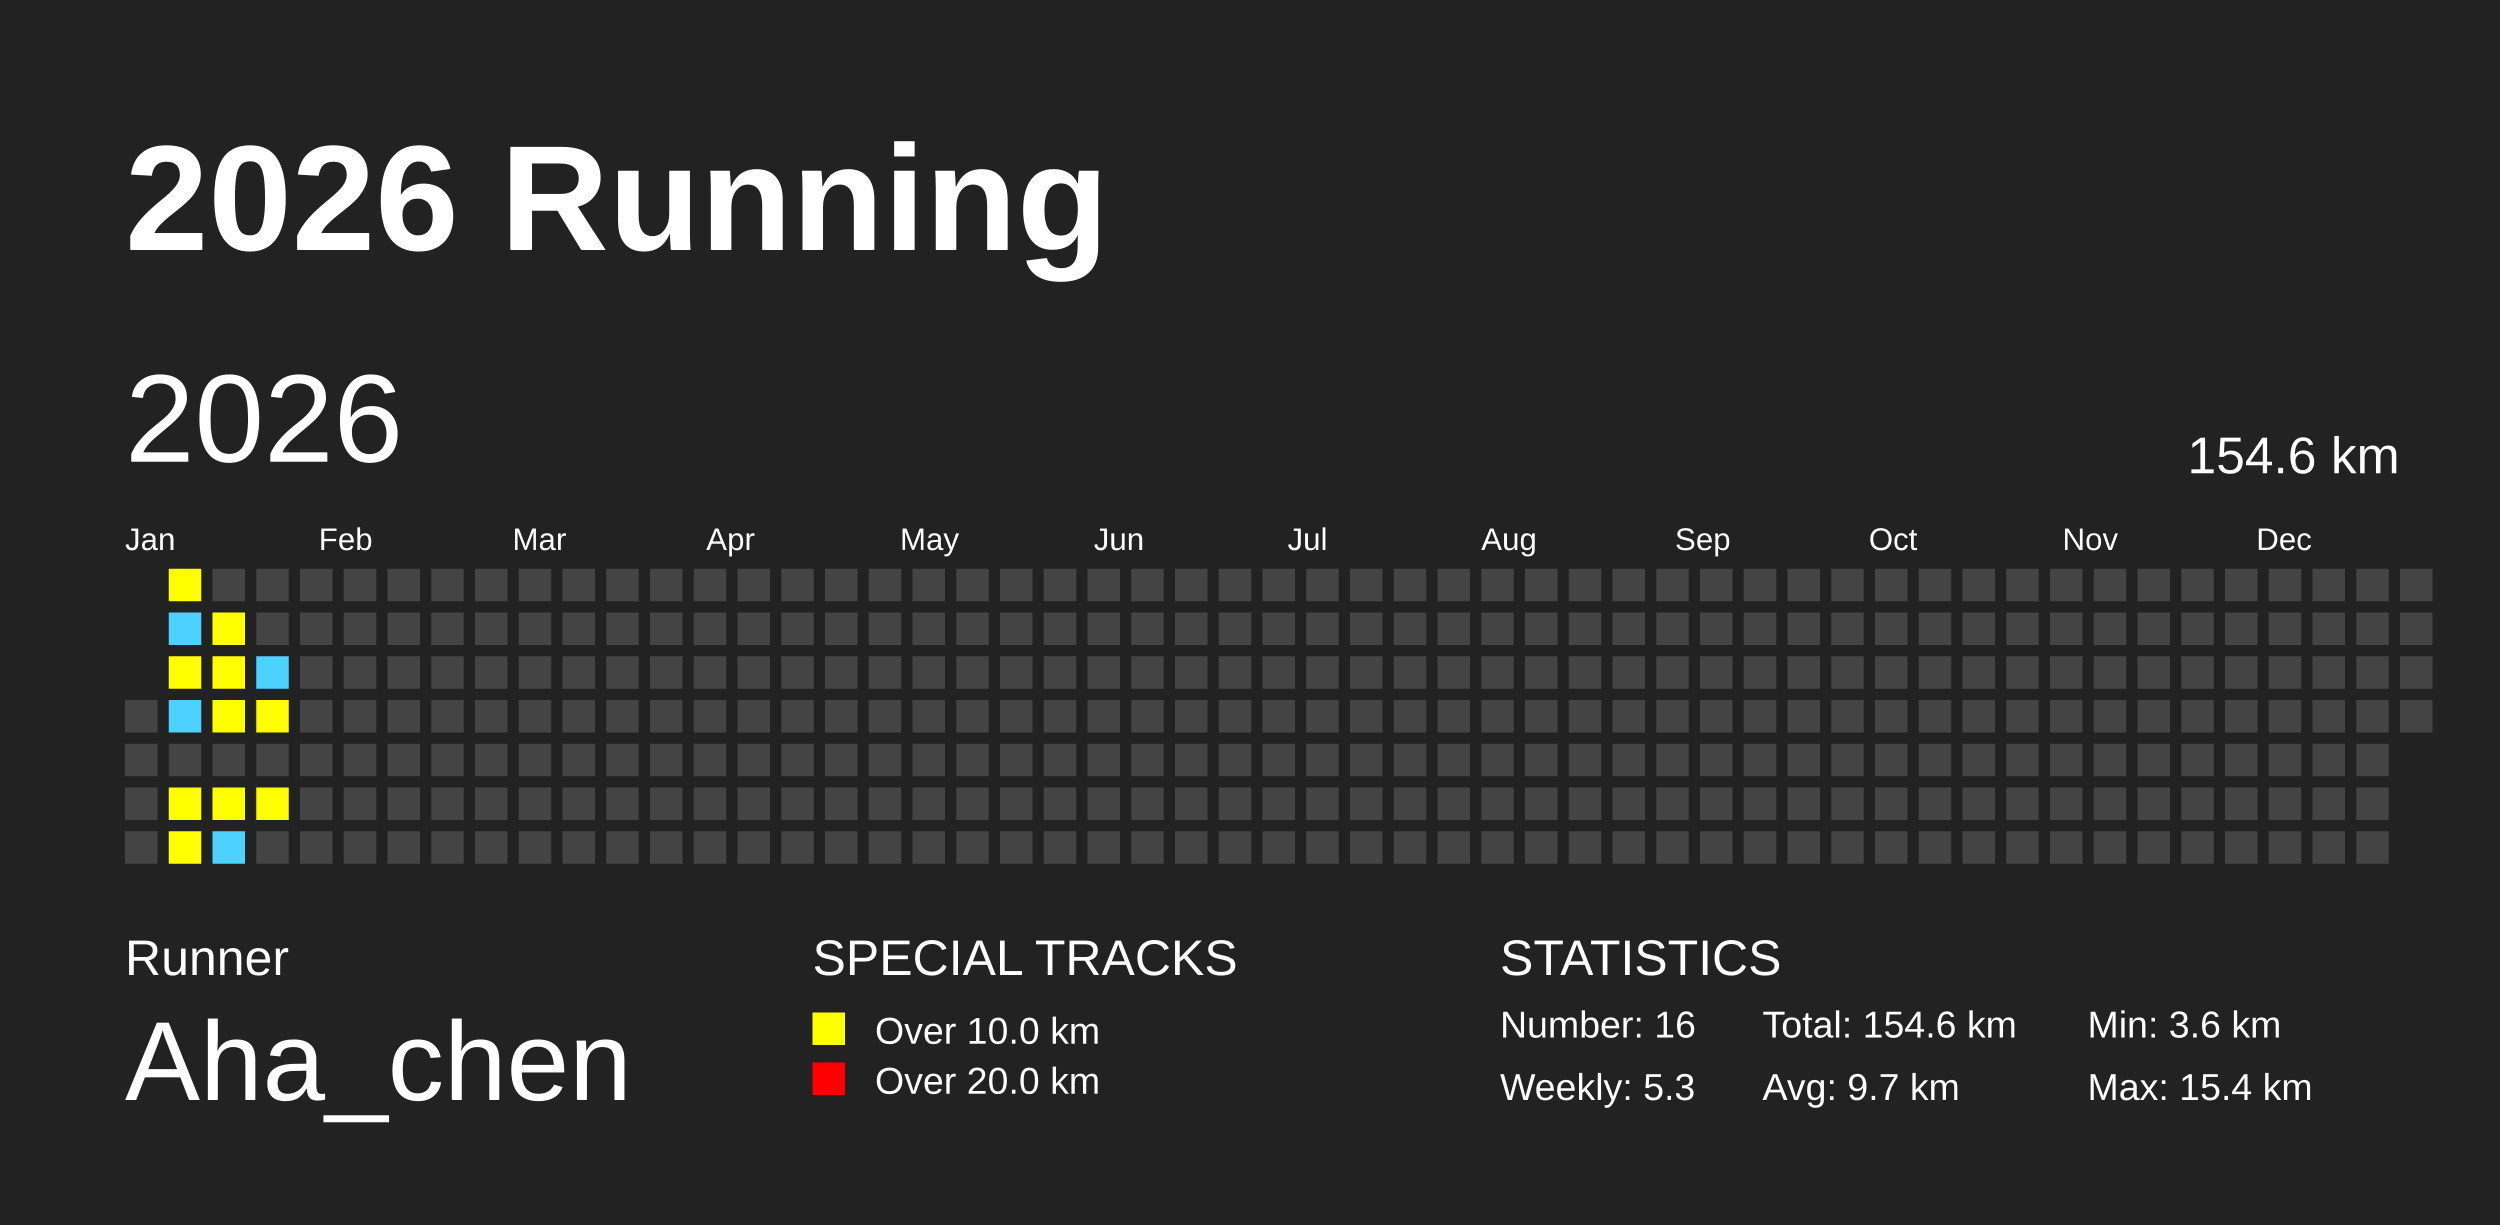
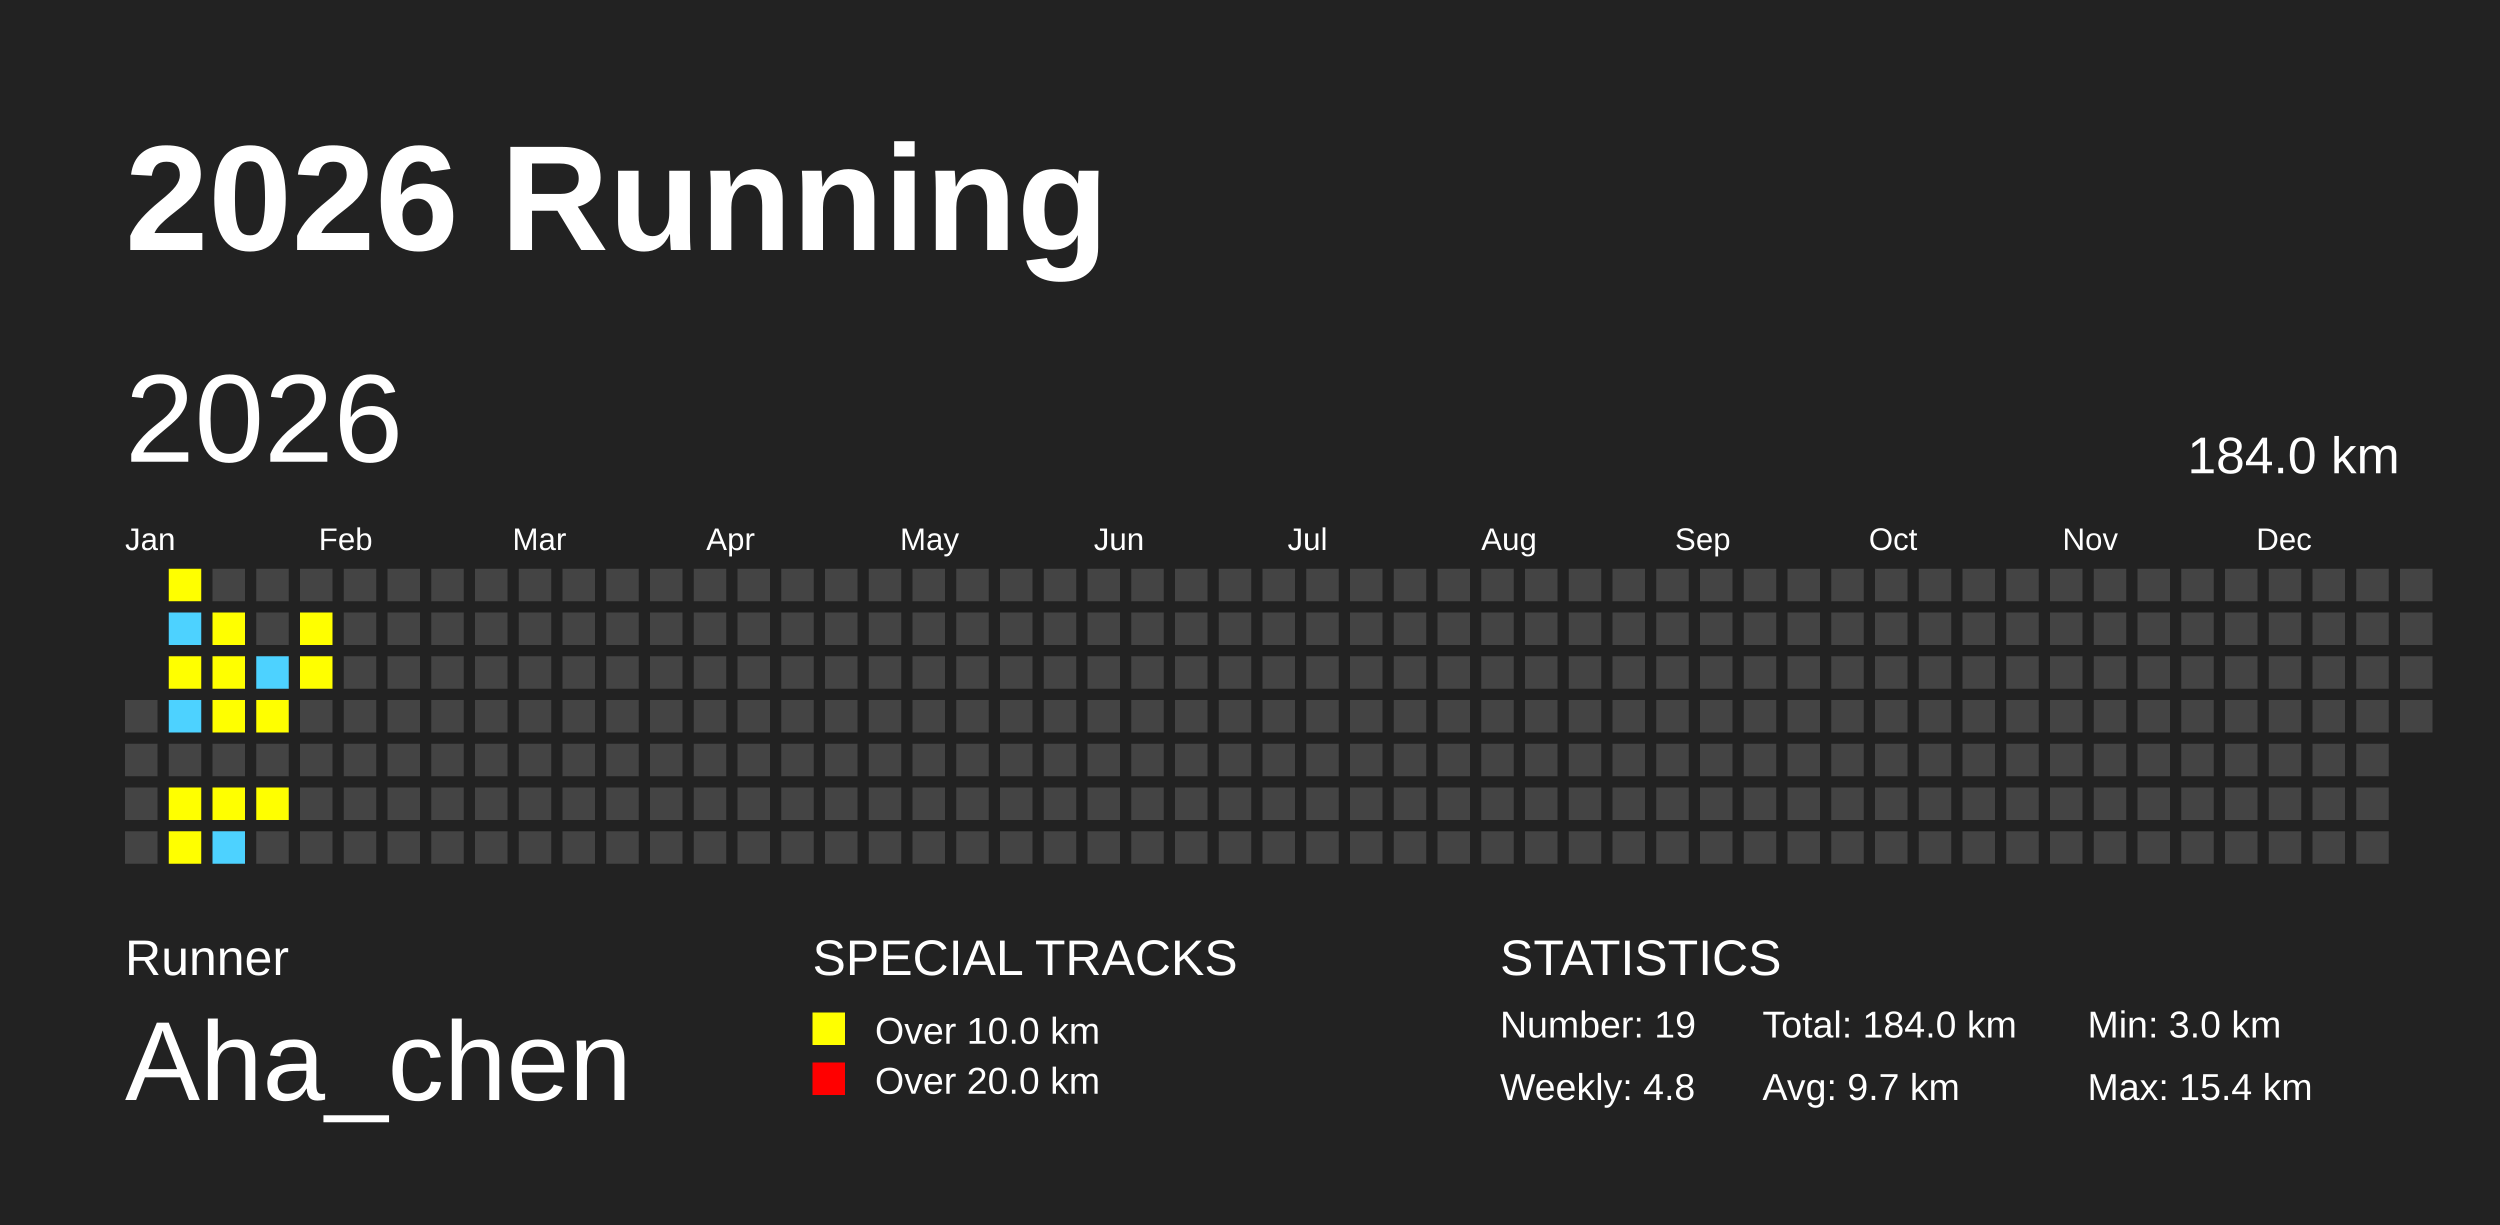
<svg xmlns="http://www.w3.org/2000/svg" baseProfile="full" height="98mm" version="1.1" viewBox="0,0,200,98" width="200mm">
  <defs />
  <rect fill="#222222" height="98" width="200" x="0" y="0" />
  <text fill="#FFFFFF" style="font-size:12px; font-family:Arial; font-weight:bold;" x="10" y="20">2026 Running</text>
  <text fill="#FFFFFF" style="font-size:4px; font-family:Arial" x="10" y="78">Runner</text>
  <text fill="#FFFFFF" style="font-size:9px; font-family:Arial" x="10" y="88">Aha_chen</text>
  <text fill="#FFFFFF" style="font-size:4px; font-family:Arial" x="65" y="78">SPECIAL TRACKS</text>
  <rect fill="yellow" height="2.6" width="2.6" x="65" y="81" />
  <text fill="#FFFFFF" style="font-size:3px; font-family:Arial" x="70" y="83.5">Over 10.0 km</text>
  <rect fill="red" height="2.6" width="2.6" x="65" y="85" />
  <text fill="#FFFFFF" style="font-size:3px; font-family:Arial" x="70" y="87.5">Over 20.0 km</text>
  <text fill="#FFFFFF" style="font-size:4px; font-family:Arial" x="120" y="78">STATISTICS</text>
-   <text fill="#FFFFFF" style="font-size:3px; font-family:Arial" x="120" y="83">Number: 16</text>
-   <text fill="#FFFFFF" style="font-size:3px; font-family:Arial" x="120" y="88">Weekly: 5.3</text>
-   <text fill="#FFFFFF" style="font-size:3px; font-family:Arial" x="141" y="83">Total: 154.6 km</text>
+   <text fill="#FFFFFF" style="font-size:3px; font-family:Arial" x="120" y="83">Number: 19</text>
+   <text fill="#FFFFFF" style="font-size:3px; font-family:Arial" x="120" y="88">Weekly: 4.8</text>
+   <text fill="#FFFFFF" style="font-size:3px; font-family:Arial" x="141" y="83">Total: 184.0 km</text>
  <text fill="#FFFFFF" style="font-size:3px; font-family:Arial" x="141" y="88">Avg: 9.7 km</text>
-   <text fill="#FFFFFF" style="font-size:3px; font-family:Arial" x="167" y="83">Min: 3.6 km</text>
+   <text fill="#FFFFFF" style="font-size:3px; font-family:Arial" x="167" y="83">Min: 3.0 km</text>
  <text fill="#FFFFFF" style="font-size:3px; font-family:Arial" x="167" y="88">Max: 15.4 km</text>
  <text dominant-baseline="hanging" fill="#FFFFFF" style="font-size:10.0px; font-family:Arial;" x="10" y="30">2026</text>
-   <text dominant-baseline="hanging" fill="#FFFFFF" style="font-size:4.125px; font-family:Arial;" x="175" y="35">154.6 km</text>
+   <text dominant-baseline="hanging" fill="#FFFFFF" style="font-size:4.125px; font-family:Arial;" x="175" y="35">184.0 km</text>
  <text fill="#FFFFFF" style="font-size:2.5px; font-family:Arial" x="10.0" y="44">Jan</text>
  <text fill="#FFFFFF" style="font-size:2.5px; font-family:Arial" x="25.5" y="44">Feb</text>
  <text fill="#FFFFFF" style="font-size:2.5px; font-family:Arial" x="41.0" y="44">Mar</text>
  <text fill="#FFFFFF" style="font-size:2.5px; font-family:Arial" x="56.5" y="44">Apr</text>
  <text fill="#FFFFFF" style="font-size:2.5px; font-family:Arial" x="72.0" y="44">May</text>
  <text fill="#FFFFFF" style="font-size:2.5px; font-family:Arial" x="87.5" y="44">Jun</text>
  <text fill="#FFFFFF" style="font-size:2.5px; font-family:Arial" x="103.0" y="44">Jul</text>
  <text fill="#FFFFFF" style="font-size:2.5px; font-family:Arial" x="118.5" y="44">Aug</text>
  <text fill="#FFFFFF" style="font-size:2.5px; font-family:Arial" x="134.0" y="44">Sep</text>
  <text fill="#FFFFFF" style="font-size:2.5px; font-family:Arial" x="149.5" y="44">Oct</text>
  <text fill="#FFFFFF" style="font-size:2.5px; font-family:Arial" x="165.0" y="44">Nov</text>
  <text fill="#FFFFFF" style="font-size:2.5px; font-family:Arial" x="180.5" y="44">Dec</text>
  <rect fill="#444444" height="2.6" width="2.6" x="10.0" y="56.0" />
  <rect fill="#444444" height="2.6" width="2.6" x="10.0" y="59.5" />
  <rect fill="#444444" height="2.6" width="2.6" x="10.0" y="63.0" />
  <rect fill="#444444" height="2.6" width="2.6" x="10.0" y="66.5" />
  <rect fill="yellow" height="2.6" width="2.6" x="13.5" y="45.5" />
  <rect fill="#4DD2FF" height="2.6" width="2.6" x="13.5" y="49.0" />
  <rect fill="yellow" height="2.6" width="2.6" x="13.5" y="52.5" />
  <rect fill="#4DD2FF" height="2.6" width="2.6" x="13.5" y="56.0" />
  <rect fill="#444444" height="2.6" width="2.6" x="13.5" y="59.5" />
  <rect fill="yellow" height="2.6" width="2.6" x="13.5" y="63.0" />
  <rect fill="yellow" height="2.6" width="2.6" x="13.5" y="66.5" />
  <rect fill="#444444" height="2.6" width="2.6" x="17.0" y="45.5" />
  <rect fill="yellow" height="2.6" width="2.6" x="17.0" y="49.0" />
  <rect fill="yellow" height="2.6" width="2.6" x="17.0" y="52.5" />
  <rect fill="yellow" height="2.6" width="2.6" x="17.0" y="56.0" />
  <rect fill="#444444" height="2.6" width="2.6" x="17.0" y="59.5" />
  <rect fill="yellow" height="2.6" width="2.6" x="17.0" y="63.0" />
  <rect fill="#4DD2FF" height="2.6" width="2.6" x="17.0" y="66.5" />
  <rect fill="#444444" height="2.6" width="2.6" x="20.5" y="45.5" />
  <rect fill="#444444" height="2.6" width="2.6" x="20.5" y="49.0" />
  <rect fill="#4DD2FF" height="2.6" width="2.6" x="20.5" y="52.5" />
  <rect fill="yellow" height="2.6" width="2.6" x="20.5" y="56.0" />
  <rect fill="#444444" height="2.6" width="2.6" x="20.5" y="59.5" />
  <rect fill="yellow" height="2.6" width="2.6" x="20.5" y="63.0" />
  <rect fill="#444444" height="2.6" width="2.6" x="20.5" y="66.5" />
  <rect fill="#444444" height="2.6" width="2.6" x="24.0" y="45.5" />
-   <rect fill="#444444" height="2.6" width="2.6" x="24.0" y="49.0" />
-   <rect fill="#444444" height="2.6" width="2.6" x="24.0" y="52.5" />
+   <rect fill="yellow" height="2.6" width="2.6" x="24.0" y="49.0" />
+   <rect fill="yellow" height="2.6" width="2.6" x="24.0" y="52.5" />
  <rect fill="#444444" height="2.6" width="2.6" x="24.0" y="56.0" />
  <rect fill="#444444" height="2.6" width="2.6" x="24.0" y="59.5" />
  <rect fill="#444444" height="2.6" width="2.6" x="24.0" y="63.0" />
  <rect fill="#444444" height="2.6" width="2.6" x="24.0" y="66.5" />
  <rect fill="#444444" height="2.6" width="2.6" x="27.5" y="45.5" />
  <rect fill="#444444" height="2.6" width="2.6" x="27.5" y="49.0" />
  <rect fill="#444444" height="2.6" width="2.6" x="27.5" y="52.5" />
  <rect fill="#444444" height="2.6" width="2.6" x="27.5" y="56.0" />
  <rect fill="#444444" height="2.6" width="2.6" x="27.5" y="59.5" />
  <rect fill="#444444" height="2.6" width="2.6" x="27.5" y="63.0" />
  <rect fill="#444444" height="2.6" width="2.6" x="27.5" y="66.5" />
  <rect fill="#444444" height="2.6" width="2.6" x="31.0" y="45.5" />
  <rect fill="#444444" height="2.6" width="2.6" x="31.0" y="49.0" />
  <rect fill="#444444" height="2.6" width="2.6" x="31.0" y="52.5" />
  <rect fill="#444444" height="2.6" width="2.6" x="31.0" y="56.0" />
  <rect fill="#444444" height="2.6" width="2.6" x="31.0" y="59.5" />
  <rect fill="#444444" height="2.6" width="2.6" x="31.0" y="63.0" />
  <rect fill="#444444" height="2.6" width="2.6" x="31.0" y="66.5" />
  <rect fill="#444444" height="2.6" width="2.6" x="34.5" y="45.5" />
  <rect fill="#444444" height="2.6" width="2.6" x="34.5" y="49.0" />
  <rect fill="#444444" height="2.6" width="2.6" x="34.5" y="52.5" />
  <rect fill="#444444" height="2.6" width="2.6" x="34.5" y="56.0" />
  <rect fill="#444444" height="2.6" width="2.6" x="34.5" y="59.5" />
  <rect fill="#444444" height="2.6" width="2.6" x="34.5" y="63.0" />
  <rect fill="#444444" height="2.6" width="2.6" x="34.5" y="66.5" />
  <rect fill="#444444" height="2.6" width="2.6" x="38.0" y="45.5" />
  <rect fill="#444444" height="2.6" width="2.6" x="38.0" y="49.0" />
  <rect fill="#444444" height="2.6" width="2.6" x="38.0" y="52.5" />
  <rect fill="#444444" height="2.6" width="2.6" x="38.0" y="56.0" />
  <rect fill="#444444" height="2.6" width="2.6" x="38.0" y="59.5" />
  <rect fill="#444444" height="2.6" width="2.6" x="38.0" y="63.0" />
  <rect fill="#444444" height="2.6" width="2.6" x="38.0" y="66.5" />
  <rect fill="#444444" height="2.6" width="2.6" x="41.5" y="45.5" />
  <rect fill="#444444" height="2.6" width="2.6" x="41.5" y="49.0" />
  <rect fill="#444444" height="2.6" width="2.6" x="41.5" y="52.5" />
  <rect fill="#444444" height="2.6" width="2.6" x="41.5" y="56.0" />
  <rect fill="#444444" height="2.6" width="2.6" x="41.5" y="59.5" />
  <rect fill="#444444" height="2.6" width="2.6" x="41.5" y="63.0" />
  <rect fill="#444444" height="2.6" width="2.6" x="41.5" y="66.5" />
  <rect fill="#444444" height="2.6" width="2.6" x="45.0" y="45.5" />
  <rect fill="#444444" height="2.6" width="2.6" x="45.0" y="49.0" />
  <rect fill="#444444" height="2.6" width="2.6" x="45.0" y="52.5" />
  <rect fill="#444444" height="2.6" width="2.6" x="45.0" y="56.0" />
  <rect fill="#444444" height="2.6" width="2.6" x="45.0" y="59.5" />
  <rect fill="#444444" height="2.6" width="2.6" x="45.0" y="63.0" />
  <rect fill="#444444" height="2.6" width="2.6" x="45.0" y="66.5" />
  <rect fill="#444444" height="2.6" width="2.6" x="48.5" y="45.5" />
  <rect fill="#444444" height="2.6" width="2.6" x="48.5" y="49.0" />
  <rect fill="#444444" height="2.6" width="2.6" x="48.5" y="52.5" />
  <rect fill="#444444" height="2.6" width="2.6" x="48.5" y="56.0" />
  <rect fill="#444444" height="2.6" width="2.6" x="48.5" y="59.5" />
  <rect fill="#444444" height="2.6" width="2.6" x="48.5" y="63.0" />
  <rect fill="#444444" height="2.6" width="2.6" x="48.5" y="66.5" />
  <rect fill="#444444" height="2.6" width="2.6" x="52.0" y="45.5" />
  <rect fill="#444444" height="2.6" width="2.6" x="52.0" y="49.0" />
  <rect fill="#444444" height="2.6" width="2.6" x="52.0" y="52.5" />
  <rect fill="#444444" height="2.6" width="2.6" x="52.0" y="56.0" />
  <rect fill="#444444" height="2.6" width="2.6" x="52.0" y="59.5" />
  <rect fill="#444444" height="2.6" width="2.6" x="52.0" y="63.0" />
  <rect fill="#444444" height="2.6" width="2.6" x="52.0" y="66.5" />
  <rect fill="#444444" height="2.6" width="2.6" x="55.5" y="45.5" />
  <rect fill="#444444" height="2.6" width="2.6" x="55.5" y="49.0" />
  <rect fill="#444444" height="2.6" width="2.6" x="55.5" y="52.5" />
  <rect fill="#444444" height="2.6" width="2.6" x="55.5" y="56.0" />
  <rect fill="#444444" height="2.6" width="2.6" x="55.5" y="59.5" />
  <rect fill="#444444" height="2.6" width="2.6" x="55.5" y="63.0" />
  <rect fill="#444444" height="2.6" width="2.6" x="55.5" y="66.5" />
  <rect fill="#444444" height="2.6" width="2.6" x="59.0" y="45.5" />
  <rect fill="#444444" height="2.6" width="2.6" x="59.0" y="49.0" />
  <rect fill="#444444" height="2.6" width="2.6" x="59.0" y="52.5" />
  <rect fill="#444444" height="2.6" width="2.6" x="59.0" y="56.0" />
  <rect fill="#444444" height="2.6" width="2.6" x="59.0" y="59.5" />
  <rect fill="#444444" height="2.6" width="2.6" x="59.0" y="63.0" />
  <rect fill="#444444" height="2.6" width="2.6" x="59.0" y="66.5" />
  <rect fill="#444444" height="2.6" width="2.6" x="62.5" y="45.5" />
  <rect fill="#444444" height="2.6" width="2.6" x="62.5" y="49.0" />
  <rect fill="#444444" height="2.6" width="2.6" x="62.5" y="52.5" />
  <rect fill="#444444" height="2.6" width="2.6" x="62.5" y="56.0" />
  <rect fill="#444444" height="2.6" width="2.6" x="62.5" y="59.5" />
  <rect fill="#444444" height="2.6" width="2.6" x="62.5" y="63.0" />
  <rect fill="#444444" height="2.6" width="2.6" x="62.5" y="66.5" />
  <rect fill="#444444" height="2.6" width="2.6" x="66.0" y="45.5" />
  <rect fill="#444444" height="2.6" width="2.6" x="66.0" y="49.0" />
  <rect fill="#444444" height="2.6" width="2.6" x="66.0" y="52.5" />
  <rect fill="#444444" height="2.6" width="2.6" x="66.0" y="56.0" />
  <rect fill="#444444" height="2.6" width="2.6" x="66.0" y="59.5" />
  <rect fill="#444444" height="2.6" width="2.6" x="66.0" y="63.0" />
  <rect fill="#444444" height="2.6" width="2.6" x="66.0" y="66.5" />
  <rect fill="#444444" height="2.6" width="2.6" x="69.5" y="45.5" />
  <rect fill="#444444" height="2.6" width="2.6" x="69.5" y="49.0" />
  <rect fill="#444444" height="2.6" width="2.6" x="69.5" y="52.5" />
  <rect fill="#444444" height="2.6" width="2.6" x="69.5" y="56.0" />
  <rect fill="#444444" height="2.6" width="2.6" x="69.5" y="59.5" />
  <rect fill="#444444" height="2.6" width="2.6" x="69.5" y="63.0" />
  <rect fill="#444444" height="2.6" width="2.6" x="69.5" y="66.5" />
  <rect fill="#444444" height="2.6" width="2.6" x="73.0" y="45.5" />
  <rect fill="#444444" height="2.6" width="2.6" x="73.0" y="49.0" />
  <rect fill="#444444" height="2.6" width="2.6" x="73.0" y="52.5" />
  <rect fill="#444444" height="2.6" width="2.6" x="73.0" y="56.0" />
  <rect fill="#444444" height="2.6" width="2.6" x="73.0" y="59.5" />
  <rect fill="#444444" height="2.6" width="2.6" x="73.0" y="63.0" />
  <rect fill="#444444" height="2.6" width="2.6" x="73.0" y="66.5" />
  <rect fill="#444444" height="2.6" width="2.6" x="76.5" y="45.5" />
  <rect fill="#444444" height="2.6" width="2.6" x="76.5" y="49.0" />
  <rect fill="#444444" height="2.6" width="2.6" x="76.5" y="52.5" />
  <rect fill="#444444" height="2.6" width="2.6" x="76.5" y="56.0" />
  <rect fill="#444444" height="2.6" width="2.6" x="76.5" y="59.5" />
  <rect fill="#444444" height="2.6" width="2.6" x="76.5" y="63.0" />
  <rect fill="#444444" height="2.6" width="2.6" x="76.5" y="66.5" />
  <rect fill="#444444" height="2.6" width="2.6" x="80.0" y="45.5" />
  <rect fill="#444444" height="2.6" width="2.6" x="80.0" y="49.0" />
  <rect fill="#444444" height="2.6" width="2.6" x="80.0" y="52.5" />
  <rect fill="#444444" height="2.6" width="2.6" x="80.0" y="56.0" />
  <rect fill="#444444" height="2.6" width="2.6" x="80.0" y="59.5" />
  <rect fill="#444444" height="2.6" width="2.6" x="80.0" y="63.0" />
  <rect fill="#444444" height="2.6" width="2.6" x="80.0" y="66.5" />
  <rect fill="#444444" height="2.6" width="2.6" x="83.5" y="45.5" />
  <rect fill="#444444" height="2.6" width="2.6" x="83.5" y="49.0" />
  <rect fill="#444444" height="2.6" width="2.6" x="83.5" y="52.5" />
  <rect fill="#444444" height="2.6" width="2.6" x="83.5" y="56.0" />
  <rect fill="#444444" height="2.6" width="2.6" x="83.5" y="59.5" />
  <rect fill="#444444" height="2.6" width="2.6" x="83.5" y="63.0" />
  <rect fill="#444444" height="2.6" width="2.6" x="83.5" y="66.5" />
  <rect fill="#444444" height="2.6" width="2.6" x="87.0" y="45.5" />
  <rect fill="#444444" height="2.6" width="2.6" x="87.0" y="49.0" />
  <rect fill="#444444" height="2.6" width="2.6" x="87.0" y="52.5" />
  <rect fill="#444444" height="2.6" width="2.6" x="87.0" y="56.0" />
  <rect fill="#444444" height="2.6" width="2.6" x="87.0" y="59.5" />
  <rect fill="#444444" height="2.6" width="2.6" x="87.0" y="63.0" />
  <rect fill="#444444" height="2.6" width="2.6" x="87.0" y="66.5" />
  <rect fill="#444444" height="2.6" width="2.6" x="90.5" y="45.5" />
  <rect fill="#444444" height="2.6" width="2.6" x="90.5" y="49.0" />
  <rect fill="#444444" height="2.6" width="2.6" x="90.5" y="52.5" />
  <rect fill="#444444" height="2.6" width="2.6" x="90.5" y="56.0" />
  <rect fill="#444444" height="2.6" width="2.6" x="90.5" y="59.5" />
  <rect fill="#444444" height="2.6" width="2.6" x="90.5" y="63.0" />
  <rect fill="#444444" height="2.6" width="2.6" x="90.5" y="66.5" />
  <rect fill="#444444" height="2.6" width="2.6" x="94.0" y="45.5" />
  <rect fill="#444444" height="2.6" width="2.6" x="94.0" y="49.0" />
  <rect fill="#444444" height="2.6" width="2.6" x="94.0" y="52.5" />
  <rect fill="#444444" height="2.6" width="2.6" x="94.0" y="56.0" />
  <rect fill="#444444" height="2.6" width="2.6" x="94.0" y="59.5" />
  <rect fill="#444444" height="2.6" width="2.6" x="94.0" y="63.0" />
  <rect fill="#444444" height="2.6" width="2.6" x="94.0" y="66.5" />
  <rect fill="#444444" height="2.6" width="2.6" x="97.5" y="45.5" />
  <rect fill="#444444" height="2.6" width="2.6" x="97.5" y="49.0" />
  <rect fill="#444444" height="2.6" width="2.6" x="97.5" y="52.5" />
  <rect fill="#444444" height="2.6" width="2.6" x="97.5" y="56.0" />
  <rect fill="#444444" height="2.6" width="2.6" x="97.5" y="59.5" />
  <rect fill="#444444" height="2.6" width="2.6" x="97.5" y="63.0" />
  <rect fill="#444444" height="2.6" width="2.6" x="97.5" y="66.5" />
  <rect fill="#444444" height="2.6" width="2.6" x="101.0" y="45.5" />
  <rect fill="#444444" height="2.6" width="2.6" x="101.0" y="49.0" />
  <rect fill="#444444" height="2.6" width="2.6" x="101.0" y="52.5" />
  <rect fill="#444444" height="2.6" width="2.6" x="101.0" y="56.0" />
  <rect fill="#444444" height="2.6" width="2.6" x="101.0" y="59.5" />
  <rect fill="#444444" height="2.6" width="2.6" x="101.0" y="63.0" />
  <rect fill="#444444" height="2.6" width="2.6" x="101.0" y="66.5" />
  <rect fill="#444444" height="2.6" width="2.6" x="104.5" y="45.5" />
  <rect fill="#444444" height="2.6" width="2.6" x="104.5" y="49.0" />
  <rect fill="#444444" height="2.6" width="2.6" x="104.5" y="52.5" />
  <rect fill="#444444" height="2.6" width="2.6" x="104.5" y="56.0" />
  <rect fill="#444444" height="2.6" width="2.6" x="104.5" y="59.5" />
  <rect fill="#444444" height="2.6" width="2.6" x="104.5" y="63.0" />
  <rect fill="#444444" height="2.6" width="2.6" x="104.5" y="66.5" />
  <rect fill="#444444" height="2.6" width="2.6" x="108.0" y="45.5" />
  <rect fill="#444444" height="2.6" width="2.6" x="108.0" y="49.0" />
  <rect fill="#444444" height="2.6" width="2.6" x="108.0" y="52.5" />
  <rect fill="#444444" height="2.6" width="2.6" x="108.0" y="56.0" />
  <rect fill="#444444" height="2.6" width="2.6" x="108.0" y="59.5" />
  <rect fill="#444444" height="2.6" width="2.6" x="108.0" y="63.0" />
  <rect fill="#444444" height="2.6" width="2.6" x="108.0" y="66.5" />
  <rect fill="#444444" height="2.6" width="2.6" x="111.5" y="45.5" />
  <rect fill="#444444" height="2.6" width="2.6" x="111.5" y="49.0" />
  <rect fill="#444444" height="2.6" width="2.6" x="111.5" y="52.5" />
  <rect fill="#444444" height="2.6" width="2.6" x="111.5" y="56.0" />
  <rect fill="#444444" height="2.6" width="2.6" x="111.5" y="59.5" />
  <rect fill="#444444" height="2.6" width="2.6" x="111.5" y="63.0" />
  <rect fill="#444444" height="2.6" width="2.6" x="111.5" y="66.5" />
  <rect fill="#444444" height="2.6" width="2.6" x="115.0" y="45.5" />
  <rect fill="#444444" height="2.6" width="2.6" x="115.0" y="49.0" />
  <rect fill="#444444" height="2.6" width="2.6" x="115.0" y="52.5" />
  <rect fill="#444444" height="2.6" width="2.6" x="115.0" y="56.0" />
  <rect fill="#444444" height="2.6" width="2.6" x="115.0" y="59.5" />
  <rect fill="#444444" height="2.6" width="2.6" x="115.0" y="63.0" />
  <rect fill="#444444" height="2.6" width="2.6" x="115.0" y="66.5" />
  <rect fill="#444444" height="2.6" width="2.6" x="118.5" y="45.5" />
  <rect fill="#444444" height="2.6" width="2.6" x="118.5" y="49.0" />
  <rect fill="#444444" height="2.6" width="2.6" x="118.5" y="52.5" />
  <rect fill="#444444" height="2.6" width="2.6" x="118.5" y="56.0" />
  <rect fill="#444444" height="2.6" width="2.6" x="118.5" y="59.5" />
  <rect fill="#444444" height="2.6" width="2.6" x="118.5" y="63.0" />
  <rect fill="#444444" height="2.6" width="2.6" x="118.5" y="66.5" />
  <rect fill="#444444" height="2.6" width="2.6" x="122.0" y="45.5" />
  <rect fill="#444444" height="2.6" width="2.6" x="122.0" y="49.0" />
  <rect fill="#444444" height="2.6" width="2.6" x="122.0" y="52.5" />
  <rect fill="#444444" height="2.6" width="2.6" x="122.0" y="56.0" />
  <rect fill="#444444" height="2.6" width="2.6" x="122.0" y="59.5" />
  <rect fill="#444444" height="2.6" width="2.6" x="122.0" y="63.0" />
  <rect fill="#444444" height="2.6" width="2.6" x="122.0" y="66.5" />
  <rect fill="#444444" height="2.6" width="2.6" x="125.5" y="45.5" />
  <rect fill="#444444" height="2.6" width="2.6" x="125.5" y="49.0" />
  <rect fill="#444444" height="2.6" width="2.6" x="125.5" y="52.5" />
  <rect fill="#444444" height="2.6" width="2.6" x="125.5" y="56.0" />
  <rect fill="#444444" height="2.6" width="2.6" x="125.5" y="59.5" />
  <rect fill="#444444" height="2.6" width="2.6" x="125.5" y="63.0" />
  <rect fill="#444444" height="2.6" width="2.6" x="125.5" y="66.5" />
  <rect fill="#444444" height="2.6" width="2.6" x="129.0" y="45.5" />
  <rect fill="#444444" height="2.6" width="2.6" x="129.0" y="49.0" />
  <rect fill="#444444" height="2.6" width="2.6" x="129.0" y="52.5" />
  <rect fill="#444444" height="2.6" width="2.6" x="129.0" y="56.0" />
  <rect fill="#444444" height="2.6" width="2.6" x="129.0" y="59.5" />
  <rect fill="#444444" height="2.6" width="2.6" x="129.0" y="63.0" />
  <rect fill="#444444" height="2.6" width="2.6" x="129.0" y="66.5" />
  <rect fill="#444444" height="2.6" width="2.6" x="132.5" y="45.5" />
  <rect fill="#444444" height="2.6" width="2.6" x="132.5" y="49.0" />
  <rect fill="#444444" height="2.6" width="2.6" x="132.5" y="52.5" />
  <rect fill="#444444" height="2.6" width="2.6" x="132.5" y="56.0" />
  <rect fill="#444444" height="2.6" width="2.6" x="132.5" y="59.5" />
  <rect fill="#444444" height="2.6" width="2.6" x="132.5" y="63.0" />
  <rect fill="#444444" height="2.6" width="2.6" x="132.5" y="66.5" />
  <rect fill="#444444" height="2.6" width="2.6" x="136.0" y="45.5" />
  <rect fill="#444444" height="2.6" width="2.6" x="136.0" y="49.0" />
  <rect fill="#444444" height="2.6" width="2.6" x="136.0" y="52.5" />
  <rect fill="#444444" height="2.6" width="2.6" x="136.0" y="56.0" />
  <rect fill="#444444" height="2.6" width="2.6" x="136.0" y="59.5" />
  <rect fill="#444444" height="2.6" width="2.6" x="136.0" y="63.0" />
  <rect fill="#444444" height="2.6" width="2.6" x="136.0" y="66.5" />
  <rect fill="#444444" height="2.6" width="2.6" x="139.5" y="45.5" />
  <rect fill="#444444" height="2.6" width="2.6" x="139.5" y="49.0" />
  <rect fill="#444444" height="2.6" width="2.6" x="139.5" y="52.5" />
  <rect fill="#444444" height="2.6" width="2.6" x="139.5" y="56.0" />
  <rect fill="#444444" height="2.6" width="2.6" x="139.5" y="59.5" />
  <rect fill="#444444" height="2.6" width="2.6" x="139.5" y="63.0" />
  <rect fill="#444444" height="2.6" width="2.6" x="139.5" y="66.5" />
  <rect fill="#444444" height="2.6" width="2.6" x="143.0" y="45.5" />
  <rect fill="#444444" height="2.6" width="2.6" x="143.0" y="49.0" />
  <rect fill="#444444" height="2.6" width="2.6" x="143.0" y="52.5" />
  <rect fill="#444444" height="2.6" width="2.6" x="143.0" y="56.0" />
  <rect fill="#444444" height="2.6" width="2.6" x="143.0" y="59.5" />
  <rect fill="#444444" height="2.6" width="2.6" x="143.0" y="63.0" />
  <rect fill="#444444" height="2.6" width="2.6" x="143.0" y="66.5" />
  <rect fill="#444444" height="2.6" width="2.6" x="146.5" y="45.5" />
  <rect fill="#444444" height="2.6" width="2.6" x="146.5" y="49.0" />
  <rect fill="#444444" height="2.6" width="2.6" x="146.5" y="52.5" />
  <rect fill="#444444" height="2.6" width="2.6" x="146.5" y="56.0" />
  <rect fill="#444444" height="2.6" width="2.6" x="146.5" y="59.5" />
  <rect fill="#444444" height="2.6" width="2.6" x="146.5" y="63.0" />
  <rect fill="#444444" height="2.6" width="2.6" x="146.5" y="66.5" />
  <rect fill="#444444" height="2.6" width="2.6" x="150.0" y="45.5" />
  <rect fill="#444444" height="2.6" width="2.6" x="150.0" y="49.0" />
  <rect fill="#444444" height="2.6" width="2.6" x="150.0" y="52.5" />
  <rect fill="#444444" height="2.6" width="2.6" x="150.0" y="56.0" />
  <rect fill="#444444" height="2.6" width="2.6" x="150.0" y="59.5" />
  <rect fill="#444444" height="2.6" width="2.6" x="150.0" y="63.0" />
  <rect fill="#444444" height="2.6" width="2.6" x="150.0" y="66.5" />
  <rect fill="#444444" height="2.6" width="2.6" x="153.5" y="45.5" />
  <rect fill="#444444" height="2.6" width="2.6" x="153.5" y="49.0" />
  <rect fill="#444444" height="2.6" width="2.6" x="153.5" y="52.5" />
  <rect fill="#444444" height="2.6" width="2.6" x="153.5" y="56.0" />
  <rect fill="#444444" height="2.6" width="2.6" x="153.5" y="59.5" />
  <rect fill="#444444" height="2.6" width="2.6" x="153.5" y="63.0" />
  <rect fill="#444444" height="2.6" width="2.6" x="153.5" y="66.5" />
  <rect fill="#444444" height="2.6" width="2.6" x="157.0" y="45.5" />
  <rect fill="#444444" height="2.6" width="2.6" x="157.0" y="49.0" />
  <rect fill="#444444" height="2.6" width="2.6" x="157.0" y="52.5" />
  <rect fill="#444444" height="2.6" width="2.6" x="157.0" y="56.0" />
  <rect fill="#444444" height="2.6" width="2.6" x="157.0" y="59.5" />
  <rect fill="#444444" height="2.6" width="2.6" x="157.0" y="63.0" />
  <rect fill="#444444" height="2.6" width="2.6" x="157.0" y="66.5" />
  <rect fill="#444444" height="2.6" width="2.6" x="160.5" y="45.5" />
  <rect fill="#444444" height="2.6" width="2.6" x="160.5" y="49.0" />
  <rect fill="#444444" height="2.6" width="2.6" x="160.5" y="52.5" />
  <rect fill="#444444" height="2.6" width="2.6" x="160.5" y="56.0" />
  <rect fill="#444444" height="2.6" width="2.6" x="160.5" y="59.5" />
  <rect fill="#444444" height="2.6" width="2.6" x="160.5" y="63.0" />
  <rect fill="#444444" height="2.6" width="2.6" x="160.5" y="66.5" />
  <rect fill="#444444" height="2.6" width="2.6" x="164.0" y="45.5" />
  <rect fill="#444444" height="2.6" width="2.6" x="164.0" y="49.0" />
  <rect fill="#444444" height="2.6" width="2.6" x="164.0" y="52.5" />
  <rect fill="#444444" height="2.6" width="2.6" x="164.0" y="56.0" />
  <rect fill="#444444" height="2.6" width="2.6" x="164.0" y="59.5" />
  <rect fill="#444444" height="2.6" width="2.6" x="164.0" y="63.0" />
  <rect fill="#444444" height="2.6" width="2.6" x="164.0" y="66.5" />
  <rect fill="#444444" height="2.6" width="2.6" x="167.5" y="45.5" />
  <rect fill="#444444" height="2.6" width="2.6" x="167.5" y="49.0" />
  <rect fill="#444444" height="2.6" width="2.6" x="167.5" y="52.5" />
  <rect fill="#444444" height="2.6" width="2.6" x="167.5" y="56.0" />
  <rect fill="#444444" height="2.6" width="2.6" x="167.5" y="59.5" />
  <rect fill="#444444" height="2.6" width="2.6" x="167.5" y="63.0" />
  <rect fill="#444444" height="2.6" width="2.6" x="167.5" y="66.5" />
  <rect fill="#444444" height="2.6" width="2.6" x="171.0" y="45.5" />
  <rect fill="#444444" height="2.6" width="2.6" x="171.0" y="49.0" />
  <rect fill="#444444" height="2.6" width="2.6" x="171.0" y="52.5" />
  <rect fill="#444444" height="2.6" width="2.6" x="171.0" y="56.0" />
  <rect fill="#444444" height="2.6" width="2.6" x="171.0" y="59.5" />
  <rect fill="#444444" height="2.6" width="2.6" x="171.0" y="63.0" />
  <rect fill="#444444" height="2.6" width="2.6" x="171.0" y="66.5" />
  <rect fill="#444444" height="2.6" width="2.6" x="174.5" y="45.5" />
  <rect fill="#444444" height="2.6" width="2.6" x="174.5" y="49.0" />
  <rect fill="#444444" height="2.6" width="2.6" x="174.5" y="52.5" />
  <rect fill="#444444" height="2.6" width="2.6" x="174.5" y="56.0" />
  <rect fill="#444444" height="2.6" width="2.6" x="174.5" y="59.5" />
  <rect fill="#444444" height="2.6" width="2.6" x="174.5" y="63.0" />
  <rect fill="#444444" height="2.6" width="2.6" x="174.5" y="66.5" />
  <rect fill="#444444" height="2.6" width="2.6" x="178.0" y="45.5" />
  <rect fill="#444444" height="2.6" width="2.6" x="178.0" y="49.0" />
  <rect fill="#444444" height="2.6" width="2.6" x="178.0" y="52.5" />
  <rect fill="#444444" height="2.6" width="2.6" x="178.0" y="56.0" />
  <rect fill="#444444" height="2.6" width="2.6" x="178.0" y="59.5" />
  <rect fill="#444444" height="2.6" width="2.6" x="178.0" y="63.0" />
  <rect fill="#444444" height="2.6" width="2.6" x="178.0" y="66.5" />
  <rect fill="#444444" height="2.6" width="2.6" x="181.5" y="45.5" />
  <rect fill="#444444" height="2.6" width="2.6" x="181.5" y="49.0" />
  <rect fill="#444444" height="2.6" width="2.6" x="181.5" y="52.5" />
  <rect fill="#444444" height="2.6" width="2.6" x="181.5" y="56.0" />
  <rect fill="#444444" height="2.6" width="2.6" x="181.5" y="59.5" />
  <rect fill="#444444" height="2.6" width="2.6" x="181.5" y="63.0" />
  <rect fill="#444444" height="2.6" width="2.6" x="181.5" y="66.5" />
  <rect fill="#444444" height="2.6" width="2.6" x="185.0" y="45.5" />
  <rect fill="#444444" height="2.6" width="2.6" x="185.0" y="49.0" />
  <rect fill="#444444" height="2.6" width="2.6" x="185.0" y="52.5" />
  <rect fill="#444444" height="2.6" width="2.6" x="185.0" y="56.0" />
  <rect fill="#444444" height="2.6" width="2.6" x="185.0" y="59.5" />
  <rect fill="#444444" height="2.6" width="2.6" x="185.0" y="63.0" />
  <rect fill="#444444" height="2.6" width="2.6" x="185.0" y="66.5" />
  <rect fill="#444444" height="2.6" width="2.6" x="188.5" y="45.5" />
  <rect fill="#444444" height="2.6" width="2.6" x="188.5" y="49.0" />
  <rect fill="#444444" height="2.6" width="2.6" x="188.5" y="52.5" />
  <rect fill="#444444" height="2.6" width="2.6" x="188.5" y="56.0" />
  <rect fill="#444444" height="2.6" width="2.6" x="188.5" y="59.5" />
  <rect fill="#444444" height="2.6" width="2.6" x="188.5" y="63.0" />
  <rect fill="#444444" height="2.6" width="2.6" x="188.5" y="66.5" />
  <rect fill="#444444" height="2.6" width="2.6" x="192.0" y="45.5" />
  <rect fill="#444444" height="2.6" width="2.6" x="192.0" y="49.0" />
  <rect fill="#444444" height="2.6" width="2.6" x="192.0" y="52.5" />
  <rect fill="#444444" height="2.6" width="2.6" x="192.0" y="56.0" />
</svg>
